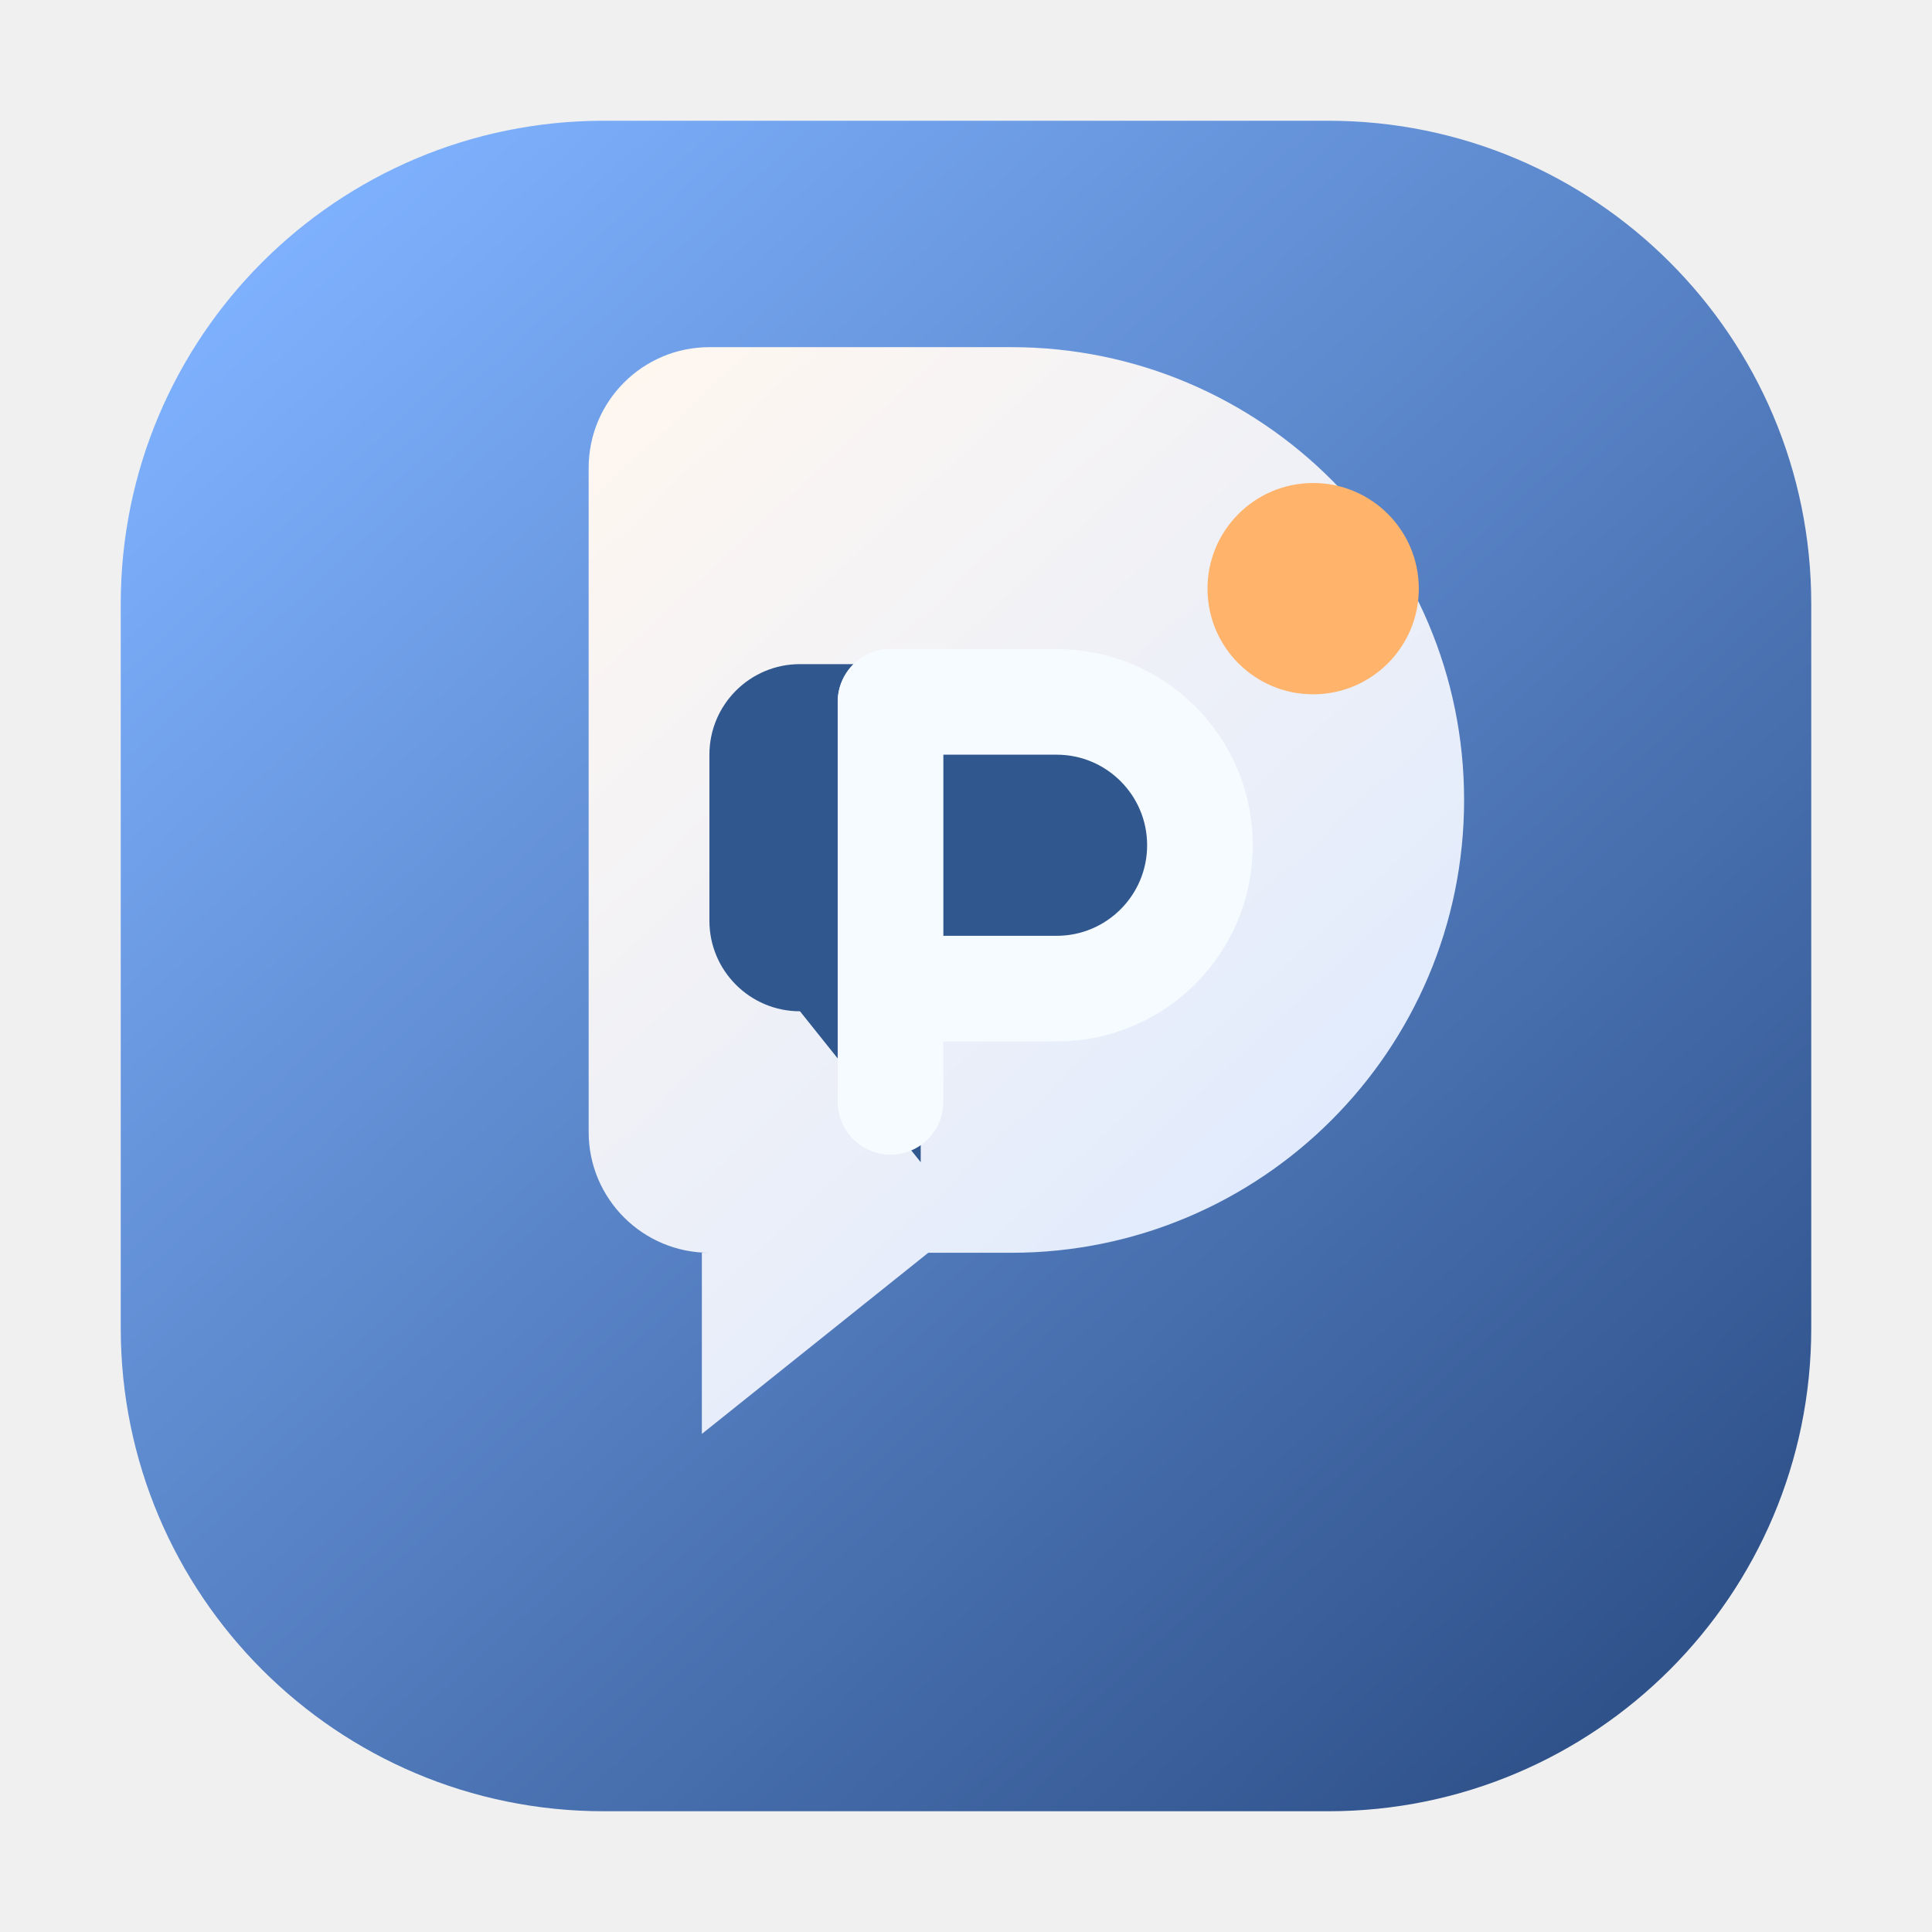
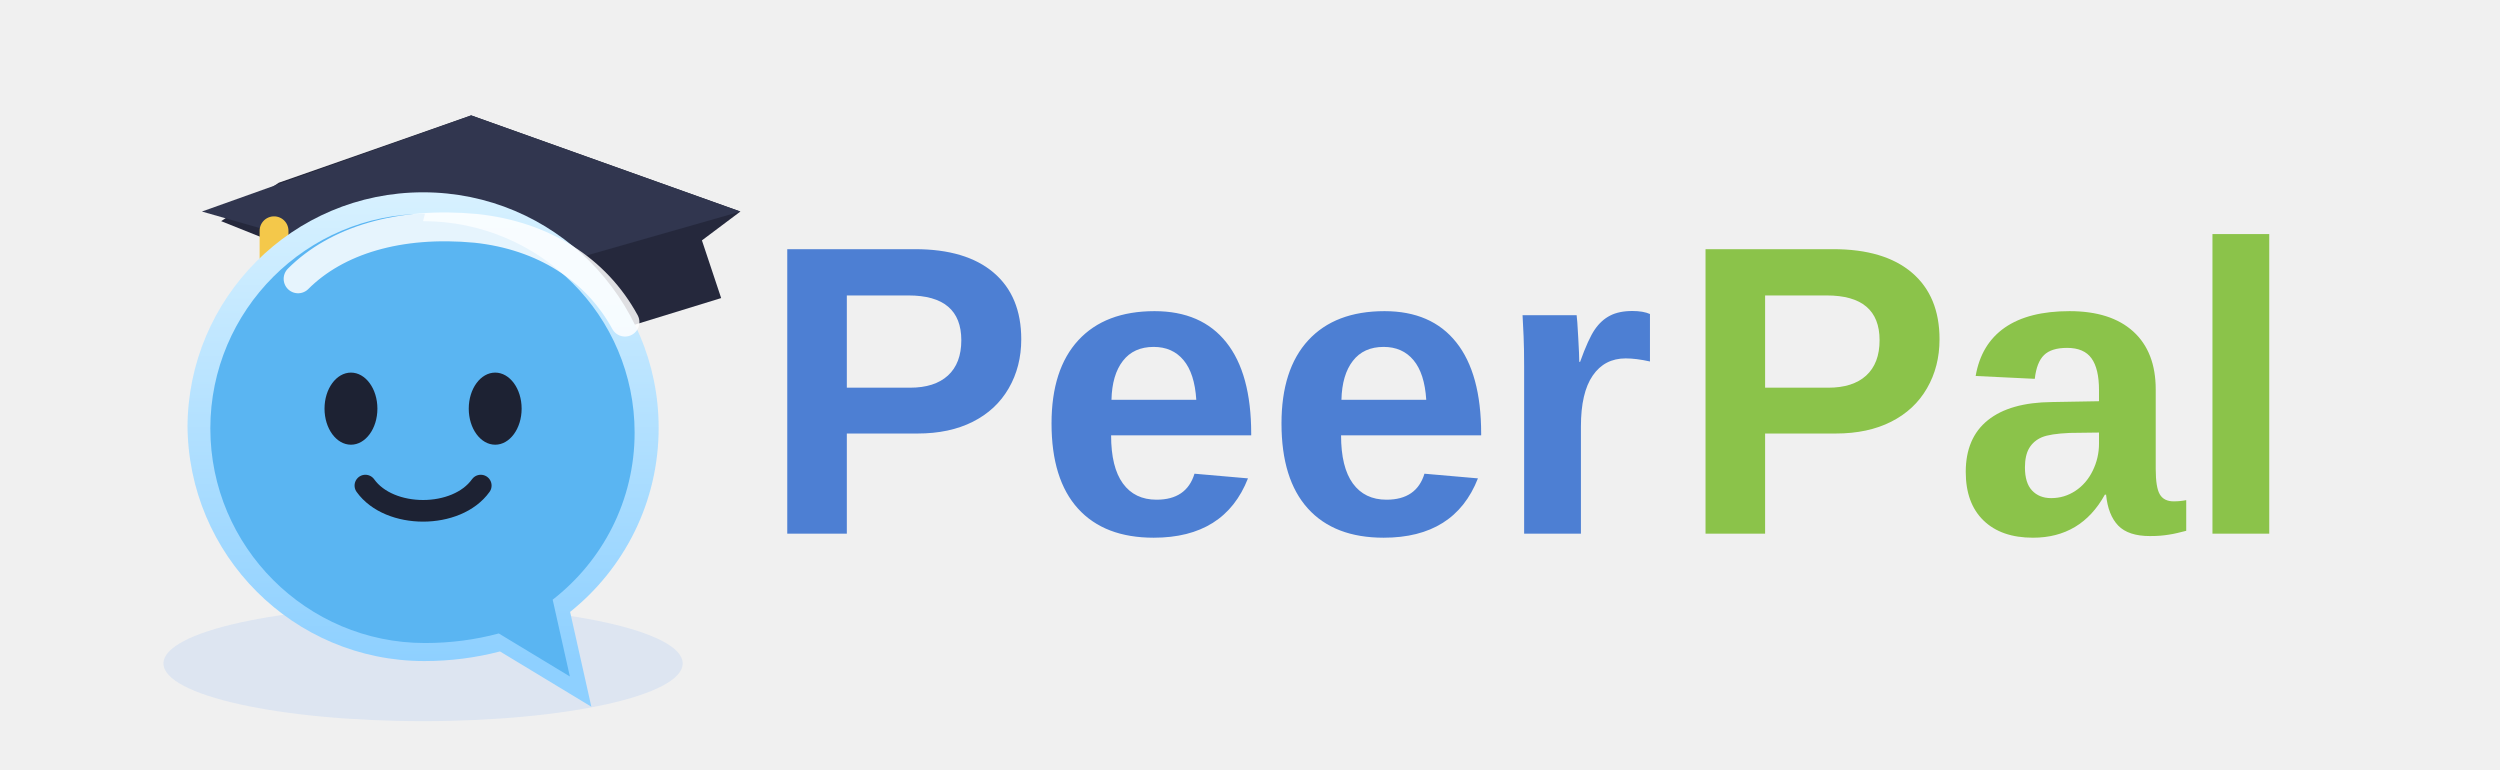
- <svg xmlns="http://www.w3.org/2000/svg" width="128" height="128" viewBox="0 0 128 128" fill="none">
+ <svg xmlns="http://www.w3.org/2000/svg" width="520" height="160" viewBox="0 0 520 160" fill="none">
+   <ellipse cx="88" cy="138" rx="54" ry="12" fill="#DDE5F1" />
+   <path d="M58 38L98 24L154 44L146 50L150 62L98 78L52 62L56 50L46 46L58 38Z" fill="#25283C" />
+   <path d="M98 24L154 44L98 60L42 44L98 24Z" fill="#31364F" />
+   <path d="M57 48V80" stroke="#F4C84A" stroke-width="6" stroke-linecap="round" />
+   <circle cx="57" cy="73" r="8" fill="#F4C84A" />
+   <path d="M57 80L49 112H65L57 80Z" fill="#F4C84A" />
+   <path d="M39 89C39 61.938 60.938 40 88 40C115.062 40 137 61.938 137 89C137 104.487 129.809 118.294 118.583 127.275L123 147L104 135.5C98.969 136.811 93.689 137.5 88.25 137.5C61.043 137.5 39 115.457 39 88.25V89Z" fill="url(#bubble)" />
+   <path d="M88 46C112.301 46 132 65.7 132 90C132 104.117 125.33 116.676 114.956 124.733L118.532 140.706L103.746 131.758C98.845 133.077 93.693 133.75 88.383 133.75C63.784 133.75 43.75 113.716 43.75 89.117C43.75 64.517 63.784 44.483 88.383 44.483L88 46Z" fill="#5AB5F2" />
+   <path d="M62 58C70 50 83 46 99 47.5C113 49 124 56 130 67" stroke="white" stroke-width="6" stroke-linecap="round" opacity="0.85" />
+   <ellipse cx="73" cy="85" rx="5.5" ry="7.5" fill="#1D2233" />
+   <ellipse cx="103" cy="85" rx="5.5" ry="7.5" fill="#1D2233" />
+   <path d="M76 101C81 108 95 108 100 101" stroke="#1D2233" stroke-width="4.5" stroke-linecap="round" />
+   <text x="158" y="111" font-family="Trebuchet MS, Segoe UI, Arial, sans-serif" font-size="86" font-weight="700" fill="#4D7FD3">Peer</text>
+   <text x="349" y="111" font-family="Trebuchet MS, Segoe UI, Arial, sans-serif" font-size="86" font-weight="700" fill="#8BC34A">Pal</text>
  <defs>
-     <linearGradient id="peerpalBg" x1="18" y1="14" x2="112" y2="116" gradientUnits="userSpaceOnUse">
-       <stop stop-color="#7FB2FF" />
-       <stop offset="1" stop-color="#2C4E86" />
-     </linearGradient>
-     <linearGradient id="peerpalAccent" x1="36" y1="28" x2="92" y2="88" gradientUnits="userSpaceOnUse">
-       <stop stop-color="#FFF7F0" />
-       <stop offset="1" stop-color="#DCE9FF" />
+     <linearGradient id="bubble" x1="88" y1="40" x2="88" y2="137.5" gradientUnits="userSpaceOnUse">
+       <stop stop-color="#D7F1FF" />
+       <stop offset="1" stop-color="#8ED0FF" />
    </linearGradient>
  </defs>
-   <rect x="8" y="8" width="112" height="112" rx="32" fill="url(#peerpalBg)" />
-   <path d="M39 31C39 26.582 42.582 23 47 23H67C83.569 23 97 36.431 97 53C97 69.569 83.569 83 67 83H61.5L46.5 95V83H47C42.582 83 39 79.418 39 75V31Z" fill="url(#peerpalAccent)" />
-   <path d="M53 44H68.5C74.851 44 80 49.149 80 55.5C80 61.851 74.851 67 68.5 67H61V77L53 67H53C49.686 67 47 64.314 47 61V50C47 46.686 49.686 44 53 44Z" fill="#30588F" />
-   <path d="M59 46.5V73" stroke="#F6FBFF" stroke-width="7" stroke-linecap="round" />
-   <path d="M59 46.5H70C75.247 46.5 79.5 50.753 79.5 56C79.5 61.247 75.247 65.5 70 65.5H59" stroke="#F6FBFF" stroke-width="7" stroke-linecap="round" stroke-linejoin="round" />
-   <circle cx="87" cy="39" r="7" fill="#FFB36B" />
</svg>
